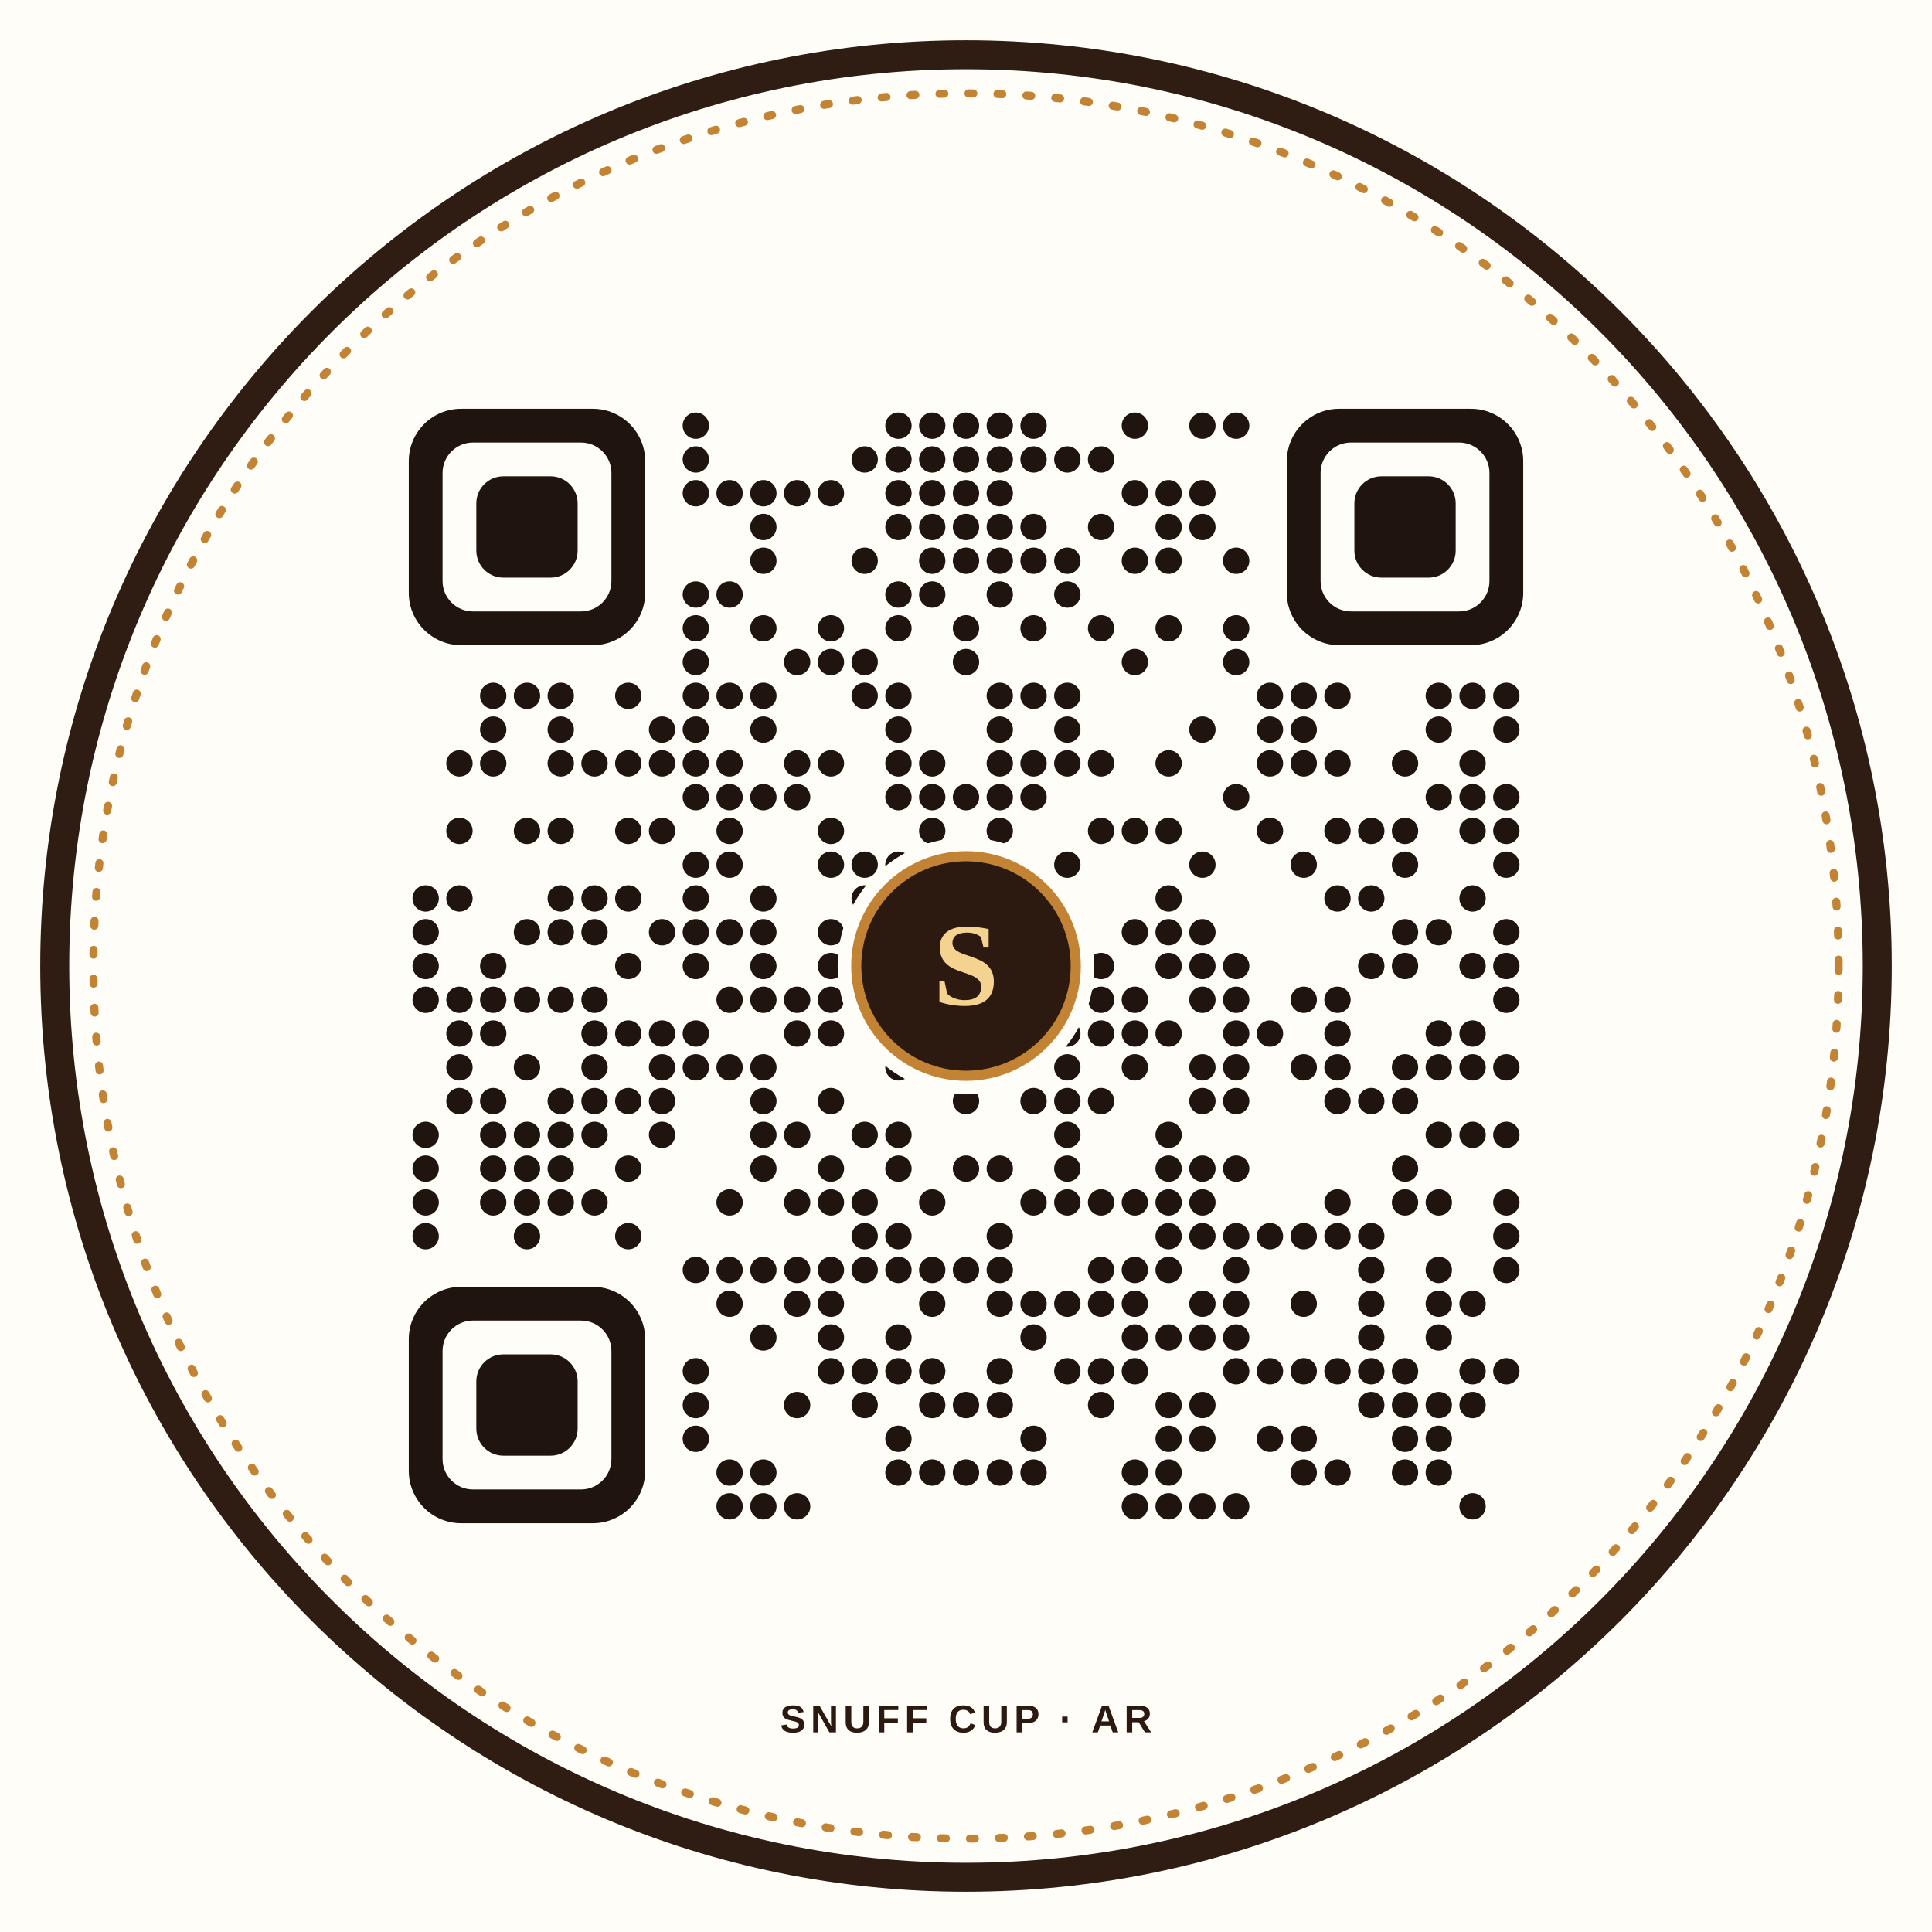
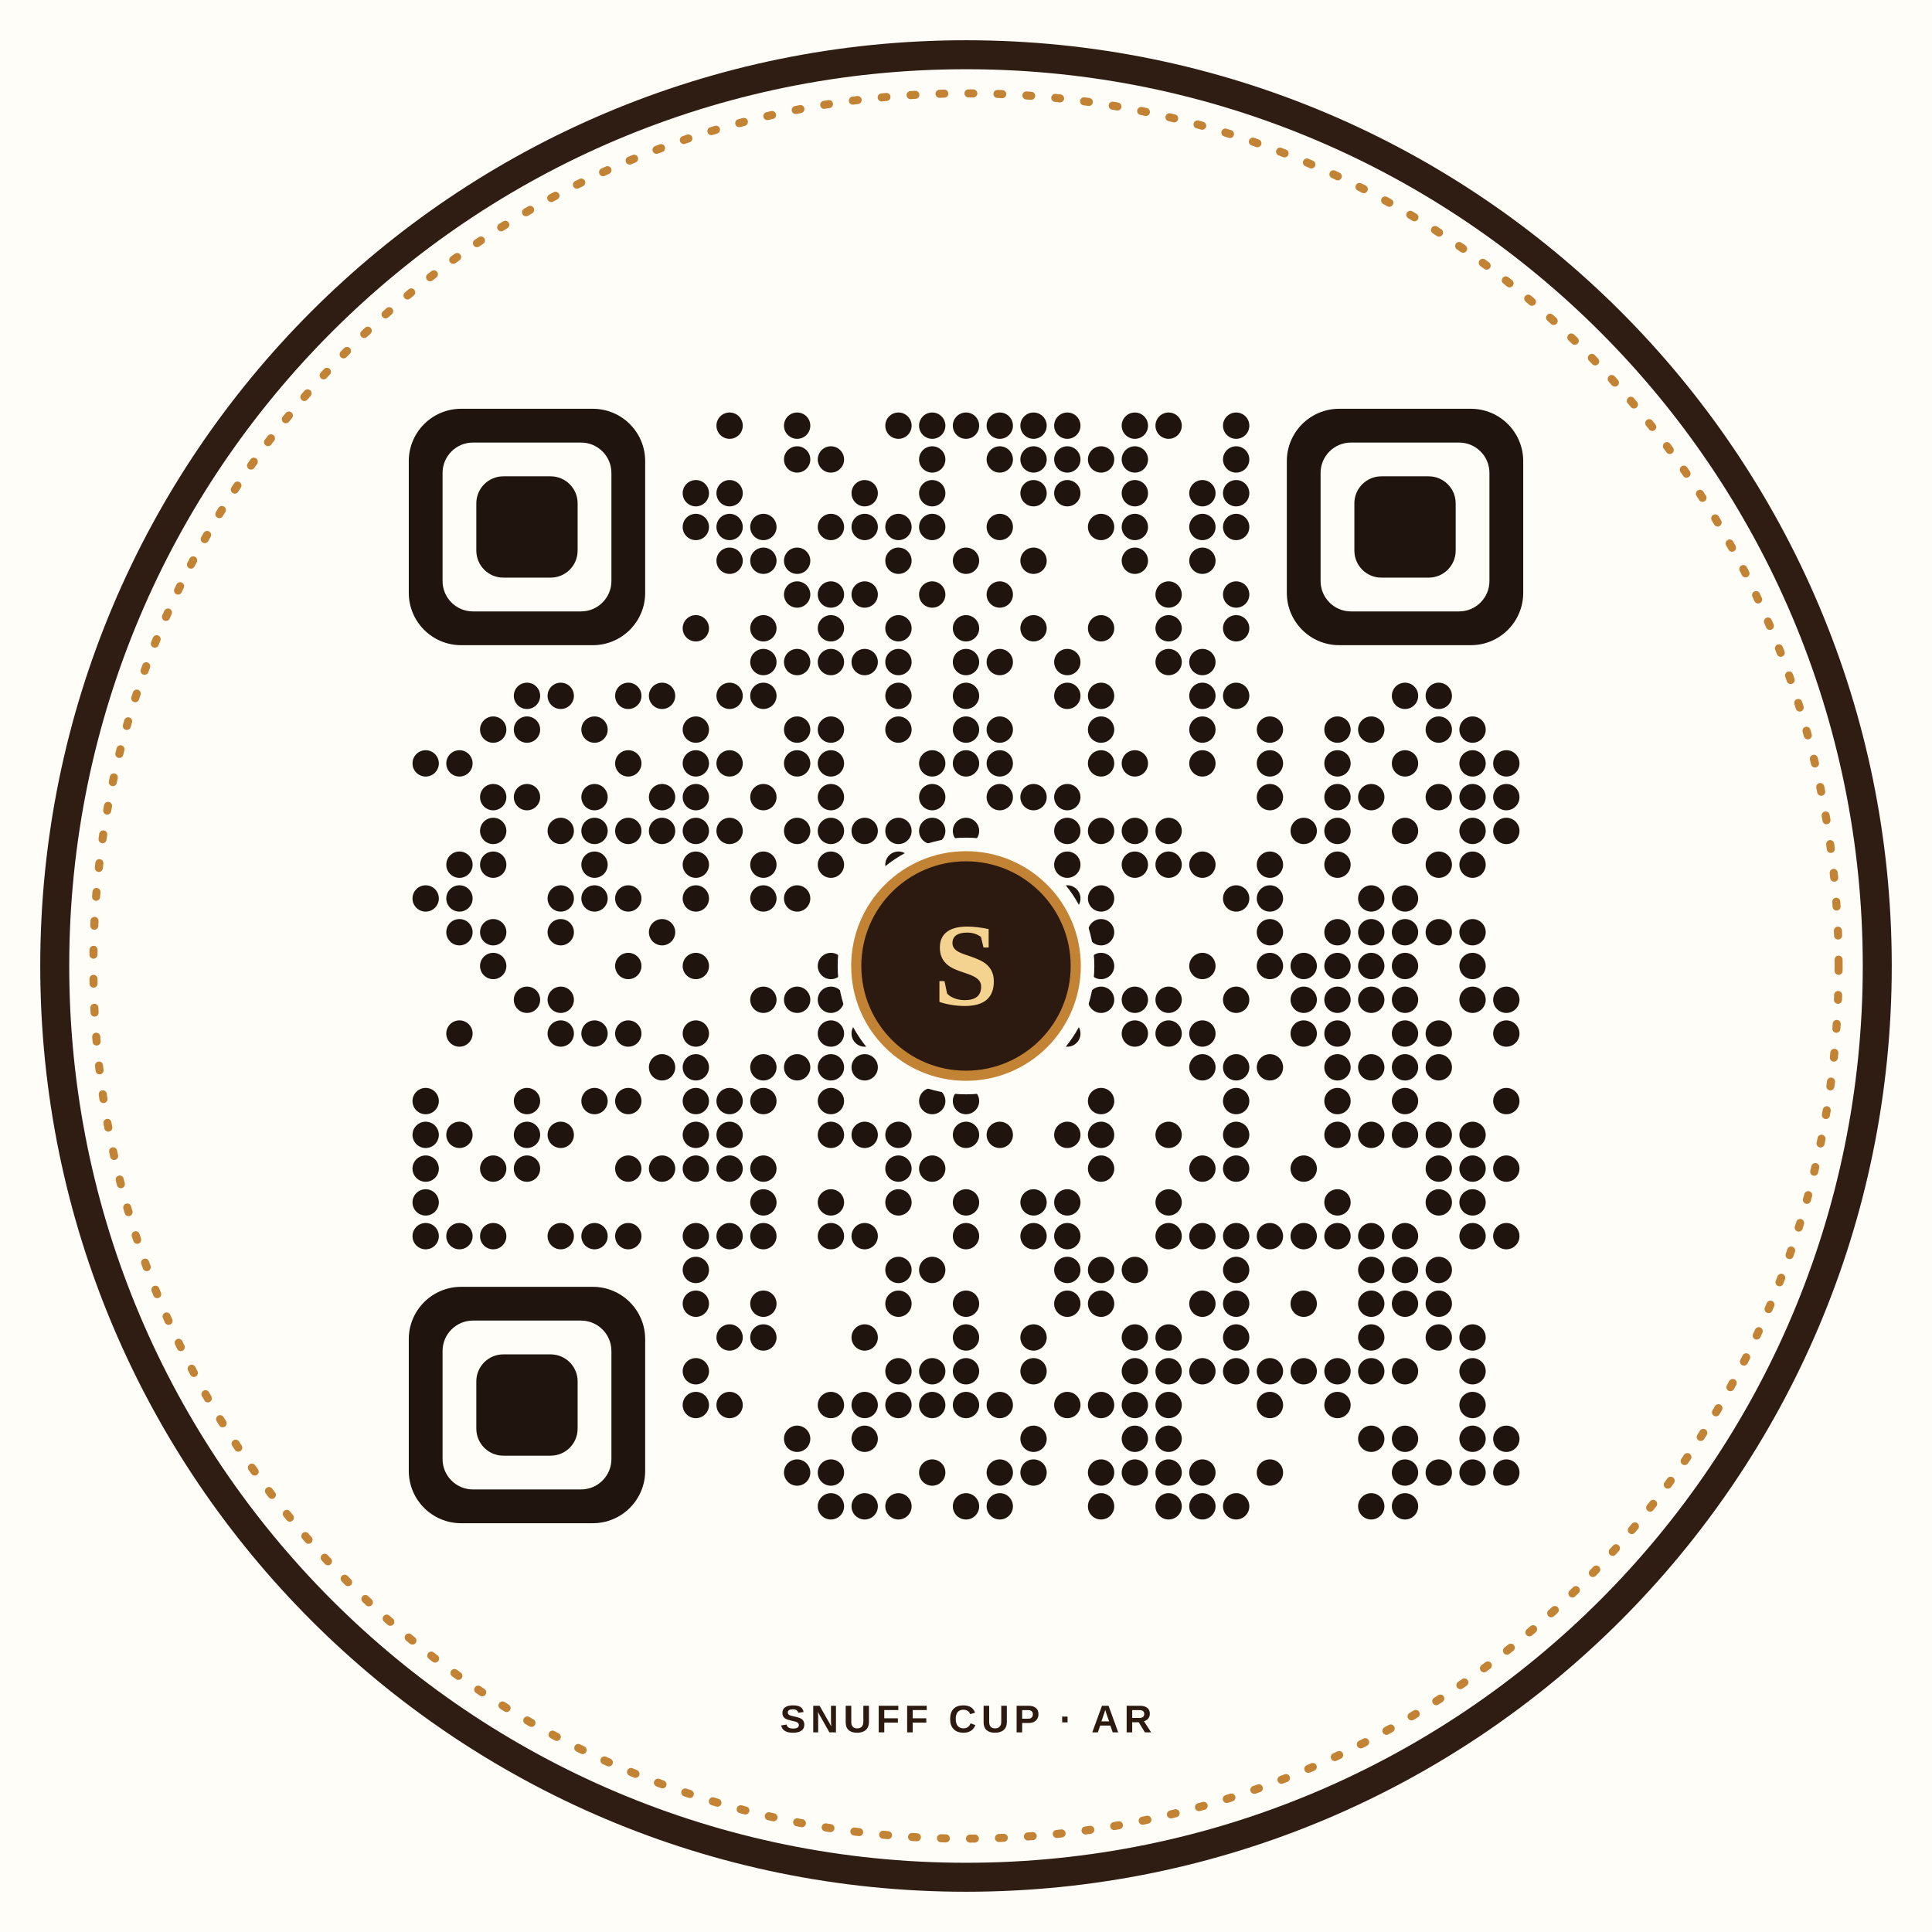
<svg xmlns="http://www.w3.org/2000/svg" width="1200" height="1200" viewBox="0 0 1200 1200" role="img" aria-labelledby="title description">
-   <description id="description">QR code opening http://localhost:3000/ar/snuff</description>
+   <description id="description">QR code opening https://summitshare.co/ar/snuff</description>
  <rect width="1200" height="1200" fill="#fffdf7" />
  <circle cx="600" cy="600" r="566" fill="#fffdf7" stroke="#2f1c12" stroke-width="18" />
  <circle cx="600" cy="600" r="542" fill="none" stroke="#c28335" stroke-width="5" stroke-dasharray="3 15" stroke-linecap="round" />
-   <circle cx="432.20" cy="264.39" r="8.18" fill="#20140e" />
+   <circle cx="453.17" cy="264.39" r="8.18" fill="#20140e" />
+   <circle cx="495.12" cy="264.39" r="8.18" fill="#20140e" />
  <circle cx="558.05" cy="264.39" r="8.18" fill="#20140e" />
  <circle cx="579.02" cy="264.39" r="8.18" fill="#20140e" />
  <circle cx="600.00" cy="264.39" r="8.18" fill="#20140e" />
  <circle cx="620.98" cy="264.39" r="8.18" fill="#20140e" />
  <circle cx="641.95" cy="264.39" r="8.18" fill="#20140e" />
+   <circle cx="662.93" cy="264.39" r="8.18" fill="#20140e" />
  <circle cx="704.88" cy="264.39" r="8.18" fill="#20140e" />
-   <circle cx="746.83" cy="264.39" r="8.18" fill="#20140e" />
+   <circle cx="725.85" cy="264.39" r="8.18" fill="#20140e" />
  <circle cx="767.80" cy="264.39" r="8.18" fill="#20140e" />
-   <circle cx="432.20" cy="285.37" r="8.18" fill="#20140e" />
-   <circle cx="537.07" cy="285.37" r="8.18" fill="#20140e" />
-   <circle cx="558.05" cy="285.37" r="8.18" fill="#20140e" />
+   <circle cx="495.12" cy="285.37" r="8.18" fill="#20140e" />
+   <circle cx="516.10" cy="285.37" r="8.18" fill="#20140e" />
  <circle cx="579.02" cy="285.37" r="8.18" fill="#20140e" />
-   <circle cx="600.00" cy="285.37" r="8.18" fill="#20140e" />
  <circle cx="620.98" cy="285.37" r="8.18" fill="#20140e" />
  <circle cx="641.95" cy="285.37" r="8.18" fill="#20140e" />
  <circle cx="662.93" cy="285.37" r="8.18" fill="#20140e" />
  <circle cx="683.90" cy="285.37" r="8.18" fill="#20140e" />
+   <circle cx="704.88" cy="285.37" r="8.18" fill="#20140e" />
+   <circle cx="767.80" cy="285.37" r="8.18" fill="#20140e" />
  <circle cx="432.20" cy="306.34" r="8.18" fill="#20140e" />
  <circle cx="453.17" cy="306.34" r="8.18" fill="#20140e" />
-   <circle cx="474.15" cy="306.34" r="8.18" fill="#20140e" />
-   <circle cx="495.12" cy="306.34" r="8.18" fill="#20140e" />
-   <circle cx="516.10" cy="306.34" r="8.18" fill="#20140e" />
-   <circle cx="558.05" cy="306.34" r="8.18" fill="#20140e" />
+   <circle cx="537.07" cy="306.34" r="8.18" fill="#20140e" />
  <circle cx="579.02" cy="306.34" r="8.18" fill="#20140e" />
-   <circle cx="600.00" cy="306.34" r="8.18" fill="#20140e" />
-   <circle cx="620.98" cy="306.34" r="8.18" fill="#20140e" />
+   <circle cx="641.95" cy="306.34" r="8.18" fill="#20140e" />
+   <circle cx="662.93" cy="306.34" r="8.18" fill="#20140e" />
  <circle cx="704.88" cy="306.34" r="8.18" fill="#20140e" />
-   <circle cx="725.85" cy="306.34" r="8.18" fill="#20140e" />
  <circle cx="746.83" cy="306.34" r="8.18" fill="#20140e" />
+   <circle cx="767.80" cy="306.34" r="8.18" fill="#20140e" />
+   <circle cx="432.20" cy="327.32" r="8.18" fill="#20140e" />
+   <circle cx="453.17" cy="327.32" r="8.18" fill="#20140e" />
  <circle cx="474.15" cy="327.32" r="8.18" fill="#20140e" />
+   <circle cx="516.10" cy="327.32" r="8.18" fill="#20140e" />
+   <circle cx="537.07" cy="327.32" r="8.18" fill="#20140e" />
  <circle cx="558.05" cy="327.32" r="8.18" fill="#20140e" />
  <circle cx="579.02" cy="327.32" r="8.18" fill="#20140e" />
-   <circle cx="600.00" cy="327.32" r="8.18" fill="#20140e" />
  <circle cx="620.98" cy="327.32" r="8.18" fill="#20140e" />
-   <circle cx="641.95" cy="327.32" r="8.18" fill="#20140e" />
  <circle cx="683.90" cy="327.32" r="8.18" fill="#20140e" />
-   <circle cx="725.85" cy="327.32" r="8.18" fill="#20140e" />
+   <circle cx="704.88" cy="327.32" r="8.18" fill="#20140e" />
  <circle cx="746.83" cy="327.32" r="8.18" fill="#20140e" />
+   <circle cx="767.80" cy="327.32" r="8.18" fill="#20140e" />
+   <circle cx="453.17" cy="348.29" r="8.18" fill="#20140e" />
  <circle cx="474.15" cy="348.29" r="8.18" fill="#20140e" />
-   <circle cx="537.07" cy="348.29" r="8.18" fill="#20140e" />
-   <circle cx="579.02" cy="348.29" r="8.18" fill="#20140e" />
+   <circle cx="495.12" cy="348.29" r="8.18" fill="#20140e" />
+   <circle cx="558.05" cy="348.29" r="8.18" fill="#20140e" />
  <circle cx="600.00" cy="348.29" r="8.18" fill="#20140e" />
-   <circle cx="620.98" cy="348.29" r="8.18" fill="#20140e" />
  <circle cx="641.95" cy="348.29" r="8.18" fill="#20140e" />
-   <circle cx="662.93" cy="348.29" r="8.18" fill="#20140e" />
  <circle cx="704.88" cy="348.29" r="8.18" fill="#20140e" />
-   <circle cx="725.85" cy="348.29" r="8.18" fill="#20140e" />
-   <circle cx="767.80" cy="348.29" r="8.18" fill="#20140e" />
-   <circle cx="432.20" cy="369.27" r="8.18" fill="#20140e" />
-   <circle cx="453.17" cy="369.27" r="8.18" fill="#20140e" />
-   <circle cx="558.05" cy="369.27" r="8.18" fill="#20140e" />
+   <circle cx="746.83" cy="348.29" r="8.18" fill="#20140e" />
+   <circle cx="495.12" cy="369.27" r="8.18" fill="#20140e" />
+   <circle cx="516.10" cy="369.27" r="8.18" fill="#20140e" />
+   <circle cx="537.07" cy="369.27" r="8.18" fill="#20140e" />
  <circle cx="579.02" cy="369.27" r="8.18" fill="#20140e" />
  <circle cx="620.98" cy="369.27" r="8.18" fill="#20140e" />
-   <circle cx="662.93" cy="369.27" r="8.18" fill="#20140e" />
+   <circle cx="725.85" cy="369.27" r="8.18" fill="#20140e" />
+   <circle cx="767.80" cy="369.27" r="8.18" fill="#20140e" />
  <circle cx="432.20" cy="390.24" r="8.18" fill="#20140e" />
  <circle cx="474.15" cy="390.24" r="8.18" fill="#20140e" />
  <circle cx="516.10" cy="390.24" r="8.18" fill="#20140e" />
  <circle cx="558.05" cy="390.24" r="8.18" fill="#20140e" />
  <circle cx="600.00" cy="390.24" r="8.18" fill="#20140e" />
  <circle cx="641.95" cy="390.24" r="8.18" fill="#20140e" />
  <circle cx="683.90" cy="390.24" r="8.18" fill="#20140e" />
  <circle cx="725.85" cy="390.24" r="8.18" fill="#20140e" />
  <circle cx="767.80" cy="390.24" r="8.18" fill="#20140e" />
-   <circle cx="432.20" cy="411.22" r="8.18" fill="#20140e" />
+   <circle cx="474.15" cy="411.22" r="8.18" fill="#20140e" />
  <circle cx="495.12" cy="411.22" r="8.18" fill="#20140e" />
  <circle cx="516.10" cy="411.22" r="8.18" fill="#20140e" />
  <circle cx="537.07" cy="411.22" r="8.18" fill="#20140e" />
+   <circle cx="558.05" cy="411.22" r="8.18" fill="#20140e" />
  <circle cx="600.00" cy="411.22" r="8.18" fill="#20140e" />
-   <circle cx="704.88" cy="411.22" r="8.18" fill="#20140e" />
-   <circle cx="767.80" cy="411.22" r="8.18" fill="#20140e" />
-   <circle cx="306.34" cy="432.20" r="8.18" fill="#20140e" />
+   <circle cx="620.98" cy="411.22" r="8.18" fill="#20140e" />
+   <circle cx="662.93" cy="411.22" r="8.18" fill="#20140e" />
+   <circle cx="725.85" cy="411.22" r="8.18" fill="#20140e" />
+   <circle cx="746.83" cy="411.22" r="8.18" fill="#20140e" />
  <circle cx="327.32" cy="432.20" r="8.18" fill="#20140e" />
  <circle cx="348.29" cy="432.20" r="8.18" fill="#20140e" />
  <circle cx="390.24" cy="432.20" r="8.18" fill="#20140e" />
-   <circle cx="432.20" cy="432.20" r="8.18" fill="#20140e" />
+   <circle cx="411.22" cy="432.20" r="8.18" fill="#20140e" />
  <circle cx="453.17" cy="432.20" r="8.18" fill="#20140e" />
  <circle cx="474.15" cy="432.20" r="8.18" fill="#20140e" />
-   <circle cx="537.07" cy="432.20" r="8.18" fill="#20140e" />
  <circle cx="558.05" cy="432.20" r="8.18" fill="#20140e" />
-   <circle cx="620.98" cy="432.20" r="8.18" fill="#20140e" />
-   <circle cx="641.95" cy="432.20" r="8.18" fill="#20140e" />
+   <circle cx="600.00" cy="432.20" r="8.18" fill="#20140e" />
  <circle cx="662.93" cy="432.20" r="8.18" fill="#20140e" />
-   <circle cx="788.78" cy="432.20" r="8.18" fill="#20140e" />
-   <circle cx="809.76" cy="432.20" r="8.18" fill="#20140e" />
-   <circle cx="830.73" cy="432.20" r="8.18" fill="#20140e" />
+   <circle cx="683.90" cy="432.20" r="8.18" fill="#20140e" />
+   <circle cx="746.83" cy="432.20" r="8.18" fill="#20140e" />
+   <circle cx="767.80" cy="432.20" r="8.18" fill="#20140e" />
+   <circle cx="872.68" cy="432.20" r="8.18" fill="#20140e" />
  <circle cx="893.66" cy="432.20" r="8.18" fill="#20140e" />
-   <circle cx="914.63" cy="432.20" r="8.18" fill="#20140e" />
-   <circle cx="935.61" cy="432.20" r="8.18" fill="#20140e" />
  <circle cx="306.34" cy="453.17" r="8.18" fill="#20140e" />
-   <circle cx="348.29" cy="453.17" r="8.18" fill="#20140e" />
-   <circle cx="411.22" cy="453.17" r="8.18" fill="#20140e" />
+   <circle cx="327.32" cy="453.17" r="8.18" fill="#20140e" />
+   <circle cx="369.27" cy="453.17" r="8.18" fill="#20140e" />
  <circle cx="432.20" cy="453.17" r="8.18" fill="#20140e" />
-   <circle cx="474.15" cy="453.17" r="8.18" fill="#20140e" />
+   <circle cx="495.12" cy="453.17" r="8.18" fill="#20140e" />
+   <circle cx="516.10" cy="453.17" r="8.18" fill="#20140e" />
  <circle cx="558.05" cy="453.17" r="8.18" fill="#20140e" />
+   <circle cx="600.00" cy="453.17" r="8.18" fill="#20140e" />
  <circle cx="620.98" cy="453.17" r="8.18" fill="#20140e" />
-   <circle cx="662.93" cy="453.17" r="8.18" fill="#20140e" />
+   <circle cx="683.90" cy="453.17" r="8.18" fill="#20140e" />
  <circle cx="746.83" cy="453.17" r="8.18" fill="#20140e" />
  <circle cx="788.78" cy="453.17" r="8.18" fill="#20140e" />
-   <circle cx="809.76" cy="453.17" r="8.18" fill="#20140e" />
+   <circle cx="830.73" cy="453.17" r="8.18" fill="#20140e" />
+   <circle cx="851.71" cy="453.17" r="8.18" fill="#20140e" />
  <circle cx="893.66" cy="453.17" r="8.18" fill="#20140e" />
-   <circle cx="935.61" cy="453.17" r="8.18" fill="#20140e" />
+   <circle cx="914.63" cy="453.17" r="8.18" fill="#20140e" />
+   <circle cx="264.39" cy="474.15" r="8.18" fill="#20140e" />
  <circle cx="285.37" cy="474.15" r="8.18" fill="#20140e" />
-   <circle cx="306.34" cy="474.15" r="8.18" fill="#20140e" />
-   <circle cx="348.29" cy="474.15" r="8.18" fill="#20140e" />
-   <circle cx="369.27" cy="474.15" r="8.18" fill="#20140e" />
  <circle cx="390.24" cy="474.15" r="8.18" fill="#20140e" />
-   <circle cx="411.22" cy="474.15" r="8.18" fill="#20140e" />
  <circle cx="432.20" cy="474.15" r="8.18" fill="#20140e" />
  <circle cx="453.17" cy="474.15" r="8.18" fill="#20140e" />
  <circle cx="495.12" cy="474.15" r="8.18" fill="#20140e" />
  <circle cx="516.10" cy="474.15" r="8.18" fill="#20140e" />
-   <circle cx="558.05" cy="474.15" r="8.18" fill="#20140e" />
  <circle cx="579.02" cy="474.15" r="8.18" fill="#20140e" />
+   <circle cx="600.00" cy="474.15" r="8.18" fill="#20140e" />
  <circle cx="620.98" cy="474.15" r="8.18" fill="#20140e" />
-   <circle cx="641.95" cy="474.15" r="8.18" fill="#20140e" />
-   <circle cx="662.93" cy="474.15" r="8.18" fill="#20140e" />
  <circle cx="683.90" cy="474.15" r="8.18" fill="#20140e" />
-   <circle cx="725.85" cy="474.15" r="8.18" fill="#20140e" />
+   <circle cx="704.88" cy="474.15" r="8.18" fill="#20140e" />
+   <circle cx="746.83" cy="474.15" r="8.18" fill="#20140e" />
  <circle cx="788.78" cy="474.15" r="8.18" fill="#20140e" />
-   <circle cx="809.76" cy="474.15" r="8.18" fill="#20140e" />
  <circle cx="830.73" cy="474.15" r="8.18" fill="#20140e" />
  <circle cx="872.68" cy="474.15" r="8.18" fill="#20140e" />
  <circle cx="914.63" cy="474.15" r="8.18" fill="#20140e" />
+   <circle cx="935.61" cy="474.15" r="8.18" fill="#20140e" />
+   <circle cx="306.34" cy="495.12" r="8.18" fill="#20140e" />
+   <circle cx="327.32" cy="495.12" r="8.18" fill="#20140e" />
+   <circle cx="369.27" cy="495.12" r="8.18" fill="#20140e" />
+   <circle cx="411.22" cy="495.12" r="8.18" fill="#20140e" />
  <circle cx="432.20" cy="495.12" r="8.18" fill="#20140e" />
-   <circle cx="453.17" cy="495.12" r="8.18" fill="#20140e" />
  <circle cx="474.15" cy="495.12" r="8.18" fill="#20140e" />
-   <circle cx="495.12" cy="495.12" r="8.18" fill="#20140e" />
-   <circle cx="558.05" cy="495.12" r="8.18" fill="#20140e" />
+   <circle cx="516.10" cy="495.12" r="8.18" fill="#20140e" />
  <circle cx="579.02" cy="495.12" r="8.18" fill="#20140e" />
-   <circle cx="600.00" cy="495.12" r="8.18" fill="#20140e" />
  <circle cx="620.98" cy="495.12" r="8.18" fill="#20140e" />
  <circle cx="641.95" cy="495.12" r="8.18" fill="#20140e" />
-   <circle cx="767.80" cy="495.12" r="8.18" fill="#20140e" />
+   <circle cx="662.93" cy="495.12" r="8.18" fill="#20140e" />
+   <circle cx="788.78" cy="495.12" r="8.18" fill="#20140e" />
+   <circle cx="830.73" cy="495.12" r="8.18" fill="#20140e" />
+   <circle cx="851.71" cy="495.12" r="8.18" fill="#20140e" />
  <circle cx="893.66" cy="495.12" r="8.18" fill="#20140e" />
  <circle cx="914.63" cy="495.12" r="8.18" fill="#20140e" />
  <circle cx="935.61" cy="495.12" r="8.18" fill="#20140e" />
-   <circle cx="285.37" cy="516.10" r="8.18" fill="#20140e" />
-   <circle cx="327.32" cy="516.10" r="8.18" fill="#20140e" />
+   <circle cx="306.34" cy="516.10" r="8.18" fill="#20140e" />
  <circle cx="348.29" cy="516.10" r="8.18" fill="#20140e" />
+   <circle cx="369.27" cy="516.10" r="8.18" fill="#20140e" />
  <circle cx="390.24" cy="516.10" r="8.18" fill="#20140e" />
  <circle cx="411.22" cy="516.10" r="8.18" fill="#20140e" />
+   <circle cx="432.20" cy="516.10" r="8.18" fill="#20140e" />
  <circle cx="453.17" cy="516.10" r="8.18" fill="#20140e" />
+   <circle cx="495.12" cy="516.10" r="8.18" fill="#20140e" />
  <circle cx="516.10" cy="516.10" r="8.18" fill="#20140e" />
+   <circle cx="537.07" cy="516.10" r="8.18" fill="#20140e" />
+   <circle cx="558.05" cy="516.10" r="8.18" fill="#20140e" />
  <circle cx="579.02" cy="516.10" r="8.18" fill="#20140e" />
-   <circle cx="620.98" cy="516.10" r="8.18" fill="#20140e" />
+   <circle cx="600.00" cy="516.10" r="8.18" fill="#20140e" />
+   <circle cx="662.93" cy="516.10" r="8.18" fill="#20140e" />
  <circle cx="683.90" cy="516.10" r="8.18" fill="#20140e" />
  <circle cx="704.88" cy="516.10" r="8.18" fill="#20140e" />
  <circle cx="725.85" cy="516.10" r="8.18" fill="#20140e" />
-   <circle cx="788.78" cy="516.10" r="8.18" fill="#20140e" />
+   <circle cx="809.76" cy="516.10" r="8.18" fill="#20140e" />
  <circle cx="830.73" cy="516.10" r="8.18" fill="#20140e" />
-   <circle cx="851.71" cy="516.10" r="8.18" fill="#20140e" />
  <circle cx="872.68" cy="516.10" r="8.18" fill="#20140e" />
  <circle cx="914.63" cy="516.10" r="8.18" fill="#20140e" />
  <circle cx="935.61" cy="516.10" r="8.18" fill="#20140e" />
+   <circle cx="285.37" cy="537.07" r="8.18" fill="#20140e" />
+   <circle cx="306.34" cy="537.07" r="8.18" fill="#20140e" />
+   <circle cx="369.27" cy="537.07" r="8.18" fill="#20140e" />
  <circle cx="432.20" cy="537.07" r="8.18" fill="#20140e" />
-   <circle cx="453.17" cy="537.07" r="8.18" fill="#20140e" />
+   <circle cx="474.15" cy="537.07" r="8.18" fill="#20140e" />
  <circle cx="516.10" cy="537.07" r="8.18" fill="#20140e" />
-   <circle cx="537.07" cy="537.07" r="8.18" fill="#20140e" />
  <circle cx="558.05" cy="537.07" r="8.18" fill="#20140e" />
  <circle cx="662.93" cy="537.07" r="8.18" fill="#20140e" />
+   <circle cx="704.88" cy="537.07" r="8.18" fill="#20140e" />
+   <circle cx="725.85" cy="537.07" r="8.18" fill="#20140e" />
  <circle cx="746.83" cy="537.07" r="8.18" fill="#20140e" />
-   <circle cx="809.76" cy="537.07" r="8.18" fill="#20140e" />
-   <circle cx="872.68" cy="537.07" r="8.18" fill="#20140e" />
-   <circle cx="935.61" cy="537.07" r="8.18" fill="#20140e" />
+   <circle cx="788.78" cy="537.07" r="8.18" fill="#20140e" />
+   <circle cx="830.73" cy="537.07" r="8.18" fill="#20140e" />
+   <circle cx="893.66" cy="537.07" r="8.18" fill="#20140e" />
+   <circle cx="914.63" cy="537.07" r="8.18" fill="#20140e" />
  <circle cx="264.39" cy="558.05" r="8.18" fill="#20140e" />
  <circle cx="285.37" cy="558.05" r="8.18" fill="#20140e" />
  <circle cx="348.29" cy="558.05" r="8.18" fill="#20140e" />
  <circle cx="369.27" cy="558.05" r="8.18" fill="#20140e" />
  <circle cx="390.24" cy="558.05" r="8.18" fill="#20140e" />
  <circle cx="432.20" cy="558.05" r="8.18" fill="#20140e" />
  <circle cx="474.15" cy="558.05" r="8.18" fill="#20140e" />
-   <circle cx="537.07" cy="558.05" r="8.18" fill="#20140e" />
-   <circle cx="725.85" cy="558.05" r="8.18" fill="#20140e" />
-   <circle cx="830.73" cy="558.05" r="8.18" fill="#20140e" />
+   <circle cx="495.12" cy="558.05" r="8.18" fill="#20140e" />
+   <circle cx="662.93" cy="558.05" r="8.18" fill="#20140e" />
+   <circle cx="683.90" cy="558.05" r="8.18" fill="#20140e" />
+   <circle cx="767.80" cy="558.05" r="8.18" fill="#20140e" />
+   <circle cx="788.78" cy="558.05" r="8.18" fill="#20140e" />
  <circle cx="851.71" cy="558.05" r="8.18" fill="#20140e" />
-   <circle cx="914.63" cy="558.05" r="8.18" fill="#20140e" />
-   <circle cx="264.39" cy="579.02" r="8.18" fill="#20140e" />
-   <circle cx="327.32" cy="579.02" r="8.18" fill="#20140e" />
+   <circle cx="872.68" cy="558.05" r="8.18" fill="#20140e" />
+   <circle cx="285.37" cy="579.02" r="8.18" fill="#20140e" />
+   <circle cx="306.34" cy="579.02" r="8.18" fill="#20140e" />
  <circle cx="348.29" cy="579.02" r="8.18" fill="#20140e" />
-   <circle cx="369.27" cy="579.02" r="8.18" fill="#20140e" />
  <circle cx="411.22" cy="579.02" r="8.18" fill="#20140e" />
-   <circle cx="432.20" cy="579.02" r="8.18" fill="#20140e" />
-   <circle cx="453.17" cy="579.02" r="8.18" fill="#20140e" />
-   <circle cx="474.15" cy="579.02" r="8.18" fill="#20140e" />
-   <circle cx="516.10" cy="579.02" r="8.18" fill="#20140e" />
-   <circle cx="704.88" cy="579.02" r="8.18" fill="#20140e" />
-   <circle cx="725.85" cy="579.02" r="8.18" fill="#20140e" />
-   <circle cx="746.83" cy="579.02" r="8.18" fill="#20140e" />
+   <circle cx="683.90" cy="579.02" r="8.18" fill="#20140e" />
+   <circle cx="788.78" cy="579.02" r="8.18" fill="#20140e" />
+   <circle cx="830.73" cy="579.02" r="8.18" fill="#20140e" />
+   <circle cx="851.71" cy="579.02" r="8.18" fill="#20140e" />
  <circle cx="872.68" cy="579.02" r="8.18" fill="#20140e" />
  <circle cx="893.66" cy="579.02" r="8.18" fill="#20140e" />
-   <circle cx="935.61" cy="579.02" r="8.18" fill="#20140e" />
-   <circle cx="264.39" cy="600.00" r="8.18" fill="#20140e" />
+   <circle cx="914.63" cy="579.02" r="8.18" fill="#20140e" />
  <circle cx="306.34" cy="600.00" r="8.18" fill="#20140e" />
  <circle cx="390.24" cy="600.00" r="8.18" fill="#20140e" />
  <circle cx="432.20" cy="600.00" r="8.18" fill="#20140e" />
-   <circle cx="474.15" cy="600.00" r="8.18" fill="#20140e" />
  <circle cx="516.10" cy="600.00" r="8.18" fill="#20140e" />
  <circle cx="683.90" cy="600.00" r="8.18" fill="#20140e" />
-   <circle cx="725.85" cy="600.00" r="8.18" fill="#20140e" />
  <circle cx="746.83" cy="600.00" r="8.18" fill="#20140e" />
-   <circle cx="767.80" cy="600.00" r="8.18" fill="#20140e" />
+   <circle cx="788.78" cy="600.00" r="8.18" fill="#20140e" />
+   <circle cx="809.76" cy="600.00" r="8.18" fill="#20140e" />
+   <circle cx="830.73" cy="600.00" r="8.18" fill="#20140e" />
  <circle cx="851.71" cy="600.00" r="8.18" fill="#20140e" />
  <circle cx="872.68" cy="600.00" r="8.18" fill="#20140e" />
  <circle cx="914.63" cy="600.00" r="8.18" fill="#20140e" />
-   <circle cx="935.61" cy="600.00" r="8.18" fill="#20140e" />
-   <circle cx="264.39" cy="620.98" r="8.18" fill="#20140e" />
-   <circle cx="285.37" cy="620.98" r="8.18" fill="#20140e" />
-   <circle cx="306.34" cy="620.98" r="8.18" fill="#20140e" />
  <circle cx="327.32" cy="620.98" r="8.18" fill="#20140e" />
  <circle cx="348.29" cy="620.98" r="8.18" fill="#20140e" />
-   <circle cx="369.27" cy="620.98" r="8.18" fill="#20140e" />
-   <circle cx="453.17" cy="620.98" r="8.18" fill="#20140e" />
  <circle cx="474.15" cy="620.98" r="8.18" fill="#20140e" />
  <circle cx="495.12" cy="620.98" r="8.18" fill="#20140e" />
  <circle cx="516.10" cy="620.98" r="8.18" fill="#20140e" />
  <circle cx="683.90" cy="620.98" r="8.18" fill="#20140e" />
  <circle cx="704.88" cy="620.98" r="8.18" fill="#20140e" />
-   <circle cx="746.83" cy="620.98" r="8.18" fill="#20140e" />
+   <circle cx="725.85" cy="620.98" r="8.18" fill="#20140e" />
  <circle cx="767.80" cy="620.98" r="8.18" fill="#20140e" />
  <circle cx="809.76" cy="620.98" r="8.18" fill="#20140e" />
  <circle cx="830.73" cy="620.98" r="8.18" fill="#20140e" />
+   <circle cx="851.71" cy="620.98" r="8.18" fill="#20140e" />
+   <circle cx="872.68" cy="620.98" r="8.18" fill="#20140e" />
+   <circle cx="914.63" cy="620.98" r="8.18" fill="#20140e" />
  <circle cx="935.61" cy="620.98" r="8.18" fill="#20140e" />
  <circle cx="285.37" cy="641.95" r="8.18" fill="#20140e" />
-   <circle cx="306.34" cy="641.95" r="8.18" fill="#20140e" />
+   <circle cx="348.29" cy="641.95" r="8.18" fill="#20140e" />
  <circle cx="369.27" cy="641.95" r="8.18" fill="#20140e" />
  <circle cx="390.24" cy="641.95" r="8.18" fill="#20140e" />
-   <circle cx="411.22" cy="641.95" r="8.18" fill="#20140e" />
  <circle cx="432.20" cy="641.95" r="8.18" fill="#20140e" />
-   <circle cx="495.12" cy="641.95" r="8.18" fill="#20140e" />
  <circle cx="516.10" cy="641.95" r="8.18" fill="#20140e" />
+   <circle cx="537.07" cy="641.95" r="8.18" fill="#20140e" />
  <circle cx="662.93" cy="641.95" r="8.18" fill="#20140e" />
-   <circle cx="683.90" cy="641.95" r="8.18" fill="#20140e" />
  <circle cx="704.88" cy="641.95" r="8.18" fill="#20140e" />
  <circle cx="725.85" cy="641.95" r="8.18" fill="#20140e" />
-   <circle cx="767.80" cy="641.95" r="8.18" fill="#20140e" />
-   <circle cx="788.78" cy="641.95" r="8.18" fill="#20140e" />
+   <circle cx="746.83" cy="641.95" r="8.18" fill="#20140e" />
+   <circle cx="809.76" cy="641.95" r="8.18" fill="#20140e" />
  <circle cx="830.73" cy="641.95" r="8.18" fill="#20140e" />
+   <circle cx="872.68" cy="641.95" r="8.18" fill="#20140e" />
  <circle cx="893.66" cy="641.95" r="8.18" fill="#20140e" />
-   <circle cx="914.63" cy="641.95" r="8.18" fill="#20140e" />
-   <circle cx="285.37" cy="662.93" r="8.18" fill="#20140e" />
-   <circle cx="327.32" cy="662.93" r="8.18" fill="#20140e" />
-   <circle cx="369.27" cy="662.93" r="8.18" fill="#20140e" />
+   <circle cx="935.61" cy="641.95" r="8.18" fill="#20140e" />
  <circle cx="411.22" cy="662.93" r="8.18" fill="#20140e" />
  <circle cx="432.20" cy="662.93" r="8.18" fill="#20140e" />
-   <circle cx="453.17" cy="662.93" r="8.18" fill="#20140e" />
  <circle cx="474.15" cy="662.93" r="8.18" fill="#20140e" />
-   <circle cx="558.05" cy="662.93" r="8.18" fill="#20140e" />
-   <circle cx="662.93" cy="662.93" r="8.18" fill="#20140e" />
-   <circle cx="704.88" cy="662.93" r="8.18" fill="#20140e" />
+   <circle cx="495.12" cy="662.93" r="8.18" fill="#20140e" />
+   <circle cx="516.10" cy="662.93" r="8.18" fill="#20140e" />
+   <circle cx="537.07" cy="662.93" r="8.18" fill="#20140e" />
  <circle cx="746.83" cy="662.93" r="8.18" fill="#20140e" />
  <circle cx="767.80" cy="662.93" r="8.18" fill="#20140e" />
-   <circle cx="809.76" cy="662.93" r="8.18" fill="#20140e" />
+   <circle cx="788.78" cy="662.93" r="8.18" fill="#20140e" />
  <circle cx="830.73" cy="662.93" r="8.18" fill="#20140e" />
+   <circle cx="851.71" cy="662.93" r="8.18" fill="#20140e" />
  <circle cx="872.68" cy="662.93" r="8.18" fill="#20140e" />
  <circle cx="893.66" cy="662.93" r="8.18" fill="#20140e" />
-   <circle cx="914.63" cy="662.93" r="8.18" fill="#20140e" />
-   <circle cx="935.61" cy="662.93" r="8.18" fill="#20140e" />
-   <circle cx="285.37" cy="683.90" r="8.18" fill="#20140e" />
-   <circle cx="306.34" cy="683.90" r="8.18" fill="#20140e" />
-   <circle cx="348.29" cy="683.90" r="8.18" fill="#20140e" />
+   <circle cx="264.39" cy="683.90" r="8.18" fill="#20140e" />
+   <circle cx="327.32" cy="683.90" r="8.18" fill="#20140e" />
  <circle cx="369.27" cy="683.90" r="8.18" fill="#20140e" />
  <circle cx="390.24" cy="683.90" r="8.18" fill="#20140e" />
-   <circle cx="411.22" cy="683.90" r="8.18" fill="#20140e" />
+   <circle cx="432.20" cy="683.90" r="8.18" fill="#20140e" />
+   <circle cx="453.17" cy="683.90" r="8.18" fill="#20140e" />
  <circle cx="474.15" cy="683.90" r="8.18" fill="#20140e" />
  <circle cx="516.10" cy="683.90" r="8.18" fill="#20140e" />
+   <circle cx="579.02" cy="683.90" r="8.18" fill="#20140e" />
  <circle cx="600.00" cy="683.90" r="8.18" fill="#20140e" />
-   <circle cx="641.95" cy="683.90" r="8.18" fill="#20140e" />
-   <circle cx="662.93" cy="683.90" r="8.18" fill="#20140e" />
  <circle cx="683.90" cy="683.90" r="8.18" fill="#20140e" />
-   <circle cx="746.83" cy="683.90" r="8.18" fill="#20140e" />
  <circle cx="767.80" cy="683.90" r="8.18" fill="#20140e" />
  <circle cx="830.73" cy="683.90" r="8.18" fill="#20140e" />
-   <circle cx="851.71" cy="683.90" r="8.18" fill="#20140e" />
  <circle cx="872.68" cy="683.90" r="8.18" fill="#20140e" />
+   <circle cx="935.61" cy="683.90" r="8.18" fill="#20140e" />
  <circle cx="264.39" cy="704.88" r="8.18" fill="#20140e" />
-   <circle cx="306.34" cy="704.88" r="8.18" fill="#20140e" />
+   <circle cx="285.37" cy="704.88" r="8.18" fill="#20140e" />
  <circle cx="327.32" cy="704.88" r="8.18" fill="#20140e" />
  <circle cx="348.29" cy="704.88" r="8.18" fill="#20140e" />
-   <circle cx="369.27" cy="704.88" r="8.18" fill="#20140e" />
-   <circle cx="411.22" cy="704.88" r="8.18" fill="#20140e" />
-   <circle cx="474.15" cy="704.88" r="8.18" fill="#20140e" />
-   <circle cx="495.12" cy="704.88" r="8.18" fill="#20140e" />
+   <circle cx="432.20" cy="704.88" r="8.18" fill="#20140e" />
+   <circle cx="453.17" cy="704.88" r="8.18" fill="#20140e" />
+   <circle cx="516.10" cy="704.88" r="8.18" fill="#20140e" />
  <circle cx="537.07" cy="704.88" r="8.18" fill="#20140e" />
  <circle cx="558.05" cy="704.88" r="8.18" fill="#20140e" />
+   <circle cx="600.00" cy="704.88" r="8.18" fill="#20140e" />
+   <circle cx="620.98" cy="704.88" r="8.18" fill="#20140e" />
  <circle cx="662.93" cy="704.88" r="8.18" fill="#20140e" />
+   <circle cx="683.90" cy="704.88" r="8.18" fill="#20140e" />
  <circle cx="725.85" cy="704.88" r="8.18" fill="#20140e" />
+   <circle cx="767.80" cy="704.88" r="8.18" fill="#20140e" />
+   <circle cx="830.73" cy="704.88" r="8.18" fill="#20140e" />
+   <circle cx="851.71" cy="704.88" r="8.18" fill="#20140e" />
+   <circle cx="872.68" cy="704.88" r="8.18" fill="#20140e" />
  <circle cx="893.66" cy="704.88" r="8.18" fill="#20140e" />
  <circle cx="914.63" cy="704.88" r="8.18" fill="#20140e" />
-   <circle cx="935.61" cy="704.88" r="8.18" fill="#20140e" />
  <circle cx="264.39" cy="725.85" r="8.18" fill="#20140e" />
  <circle cx="306.34" cy="725.85" r="8.18" fill="#20140e" />
  <circle cx="327.32" cy="725.85" r="8.18" fill="#20140e" />
-   <circle cx="348.29" cy="725.85" r="8.18" fill="#20140e" />
  <circle cx="390.24" cy="725.85" r="8.18" fill="#20140e" />
+   <circle cx="411.22" cy="725.85" r="8.18" fill="#20140e" />
+   <circle cx="432.20" cy="725.85" r="8.18" fill="#20140e" />
+   <circle cx="453.17" cy="725.85" r="8.18" fill="#20140e" />
  <circle cx="474.15" cy="725.85" r="8.18" fill="#20140e" />
-   <circle cx="516.10" cy="725.85" r="8.18" fill="#20140e" />
  <circle cx="558.05" cy="725.85" r="8.18" fill="#20140e" />
-   <circle cx="600.00" cy="725.85" r="8.18" fill="#20140e" />
-   <circle cx="620.98" cy="725.85" r="8.18" fill="#20140e" />
-   <circle cx="662.93" cy="725.85" r="8.18" fill="#20140e" />
-   <circle cx="725.85" cy="725.85" r="8.18" fill="#20140e" />
+   <circle cx="579.02" cy="725.85" r="8.18" fill="#20140e" />
+   <circle cx="683.90" cy="725.85" r="8.18" fill="#20140e" />
  <circle cx="746.83" cy="725.85" r="8.18" fill="#20140e" />
  <circle cx="767.80" cy="725.85" r="8.18" fill="#20140e" />
-   <circle cx="872.68" cy="725.85" r="8.18" fill="#20140e" />
+   <circle cx="809.76" cy="725.85" r="8.18" fill="#20140e" />
+   <circle cx="893.66" cy="725.85" r="8.18" fill="#20140e" />
+   <circle cx="914.63" cy="725.85" r="8.18" fill="#20140e" />
+   <circle cx="935.61" cy="725.85" r="8.18" fill="#20140e" />
  <circle cx="264.39" cy="746.83" r="8.18" fill="#20140e" />
-   <circle cx="306.34" cy="746.83" r="8.18" fill="#20140e" />
-   <circle cx="327.32" cy="746.83" r="8.18" fill="#20140e" />
-   <circle cx="348.29" cy="746.83" r="8.18" fill="#20140e" />
-   <circle cx="369.27" cy="746.83" r="8.18" fill="#20140e" />
-   <circle cx="453.17" cy="746.83" r="8.18" fill="#20140e" />
-   <circle cx="495.12" cy="746.83" r="8.18" fill="#20140e" />
+   <circle cx="474.15" cy="746.83" r="8.18" fill="#20140e" />
  <circle cx="516.10" cy="746.83" r="8.18" fill="#20140e" />
-   <circle cx="537.07" cy="746.83" r="8.18" fill="#20140e" />
-   <circle cx="579.02" cy="746.83" r="8.18" fill="#20140e" />
+   <circle cx="558.05" cy="746.83" r="8.18" fill="#20140e" />
+   <circle cx="600.00" cy="746.83" r="8.18" fill="#20140e" />
  <circle cx="641.95" cy="746.83" r="8.18" fill="#20140e" />
  <circle cx="662.93" cy="746.83" r="8.18" fill="#20140e" />
-   <circle cx="683.90" cy="746.83" r="8.18" fill="#20140e" />
-   <circle cx="704.88" cy="746.83" r="8.18" fill="#20140e" />
  <circle cx="725.85" cy="746.83" r="8.18" fill="#20140e" />
-   <circle cx="746.83" cy="746.83" r="8.18" fill="#20140e" />
  <circle cx="830.73" cy="746.83" r="8.18" fill="#20140e" />
-   <circle cx="872.68" cy="746.83" r="8.18" fill="#20140e" />
  <circle cx="893.66" cy="746.83" r="8.18" fill="#20140e" />
-   <circle cx="935.61" cy="746.83" r="8.18" fill="#20140e" />
+   <circle cx="914.63" cy="746.83" r="8.18" fill="#20140e" />
  <circle cx="264.39" cy="767.80" r="8.18" fill="#20140e" />
-   <circle cx="327.32" cy="767.80" r="8.18" fill="#20140e" />
+   <circle cx="285.37" cy="767.80" r="8.18" fill="#20140e" />
+   <circle cx="306.34" cy="767.80" r="8.18" fill="#20140e" />
+   <circle cx="348.29" cy="767.80" r="8.18" fill="#20140e" />
+   <circle cx="369.27" cy="767.80" r="8.18" fill="#20140e" />
  <circle cx="390.24" cy="767.80" r="8.18" fill="#20140e" />
+   <circle cx="432.20" cy="767.80" r="8.18" fill="#20140e" />
+   <circle cx="453.17" cy="767.80" r="8.18" fill="#20140e" />
+   <circle cx="474.15" cy="767.80" r="8.18" fill="#20140e" />
+   <circle cx="516.10" cy="767.80" r="8.18" fill="#20140e" />
  <circle cx="537.07" cy="767.80" r="8.18" fill="#20140e" />
-   <circle cx="558.05" cy="767.80" r="8.18" fill="#20140e" />
-   <circle cx="620.98" cy="767.80" r="8.18" fill="#20140e" />
+   <circle cx="600.00" cy="767.80" r="8.18" fill="#20140e" />
+   <circle cx="641.95" cy="767.80" r="8.18" fill="#20140e" />
+   <circle cx="662.93" cy="767.80" r="8.18" fill="#20140e" />
  <circle cx="725.85" cy="767.80" r="8.18" fill="#20140e" />
  <circle cx="746.83" cy="767.80" r="8.18" fill="#20140e" />
  <circle cx="767.80" cy="767.80" r="8.18" fill="#20140e" />
  <circle cx="788.78" cy="767.80" r="8.18" fill="#20140e" />
  <circle cx="809.76" cy="767.80" r="8.18" fill="#20140e" />
  <circle cx="830.73" cy="767.80" r="8.18" fill="#20140e" />
  <circle cx="851.71" cy="767.80" r="8.18" fill="#20140e" />
+   <circle cx="872.68" cy="767.80" r="8.18" fill="#20140e" />
+   <circle cx="914.63" cy="767.80" r="8.18" fill="#20140e" />
  <circle cx="935.61" cy="767.80" r="8.18" fill="#20140e" />
  <circle cx="432.20" cy="788.78" r="8.18" fill="#20140e" />
-   <circle cx="453.17" cy="788.78" r="8.18" fill="#20140e" />
-   <circle cx="474.15" cy="788.78" r="8.18" fill="#20140e" />
-   <circle cx="495.12" cy="788.78" r="8.18" fill="#20140e" />
-   <circle cx="516.10" cy="788.78" r="8.18" fill="#20140e" />
-   <circle cx="537.07" cy="788.78" r="8.18" fill="#20140e" />
  <circle cx="558.05" cy="788.78" r="8.18" fill="#20140e" />
  <circle cx="579.02" cy="788.78" r="8.18" fill="#20140e" />
-   <circle cx="600.00" cy="788.78" r="8.18" fill="#20140e" />
-   <circle cx="620.98" cy="788.78" r="8.18" fill="#20140e" />
+   <circle cx="662.93" cy="788.78" r="8.18" fill="#20140e" />
  <circle cx="683.90" cy="788.78" r="8.18" fill="#20140e" />
  <circle cx="704.88" cy="788.78" r="8.18" fill="#20140e" />
-   <circle cx="725.85" cy="788.78" r="8.18" fill="#20140e" />
  <circle cx="767.80" cy="788.78" r="8.18" fill="#20140e" />
  <circle cx="851.71" cy="788.78" r="8.18" fill="#20140e" />
+   <circle cx="872.68" cy="788.78" r="8.18" fill="#20140e" />
  <circle cx="893.66" cy="788.78" r="8.18" fill="#20140e" />
-   <circle cx="935.61" cy="788.78" r="8.18" fill="#20140e" />
-   <circle cx="453.17" cy="809.76" r="8.18" fill="#20140e" />
-   <circle cx="495.12" cy="809.76" r="8.18" fill="#20140e" />
-   <circle cx="516.10" cy="809.76" r="8.18" fill="#20140e" />
-   <circle cx="579.02" cy="809.76" r="8.18" fill="#20140e" />
-   <circle cx="620.98" cy="809.76" r="8.18" fill="#20140e" />
-   <circle cx="641.95" cy="809.76" r="8.18" fill="#20140e" />
+   <circle cx="432.20" cy="809.76" r="8.18" fill="#20140e" />
+   <circle cx="474.15" cy="809.76" r="8.18" fill="#20140e" />
+   <circle cx="558.05" cy="809.76" r="8.18" fill="#20140e" />
+   <circle cx="600.00" cy="809.76" r="8.18" fill="#20140e" />
  <circle cx="662.93" cy="809.76" r="8.18" fill="#20140e" />
  <circle cx="683.90" cy="809.76" r="8.18" fill="#20140e" />
-   <circle cx="704.88" cy="809.76" r="8.18" fill="#20140e" />
  <circle cx="746.83" cy="809.76" r="8.18" fill="#20140e" />
  <circle cx="767.80" cy="809.76" r="8.18" fill="#20140e" />
  <circle cx="809.76" cy="809.76" r="8.18" fill="#20140e" />
  <circle cx="851.71" cy="809.76" r="8.18" fill="#20140e" />
+   <circle cx="872.68" cy="809.76" r="8.18" fill="#20140e" />
  <circle cx="893.66" cy="809.76" r="8.18" fill="#20140e" />
-   <circle cx="914.63" cy="809.76" r="8.18" fill="#20140e" />
+   <circle cx="453.17" cy="830.73" r="8.18" fill="#20140e" />
  <circle cx="474.15" cy="830.73" r="8.18" fill="#20140e" />
-   <circle cx="516.10" cy="830.73" r="8.18" fill="#20140e" />
-   <circle cx="558.05" cy="830.73" r="8.18" fill="#20140e" />
+   <circle cx="537.07" cy="830.73" r="8.18" fill="#20140e" />
+   <circle cx="600.00" cy="830.73" r="8.18" fill="#20140e" />
  <circle cx="641.95" cy="830.73" r="8.18" fill="#20140e" />
  <circle cx="704.88" cy="830.73" r="8.18" fill="#20140e" />
  <circle cx="725.85" cy="830.73" r="8.18" fill="#20140e" />
-   <circle cx="746.83" cy="830.73" r="8.18" fill="#20140e" />
  <circle cx="767.80" cy="830.73" r="8.18" fill="#20140e" />
  <circle cx="851.71" cy="830.73" r="8.18" fill="#20140e" />
  <circle cx="893.66" cy="830.73" r="8.18" fill="#20140e" />
+   <circle cx="914.63" cy="830.73" r="8.18" fill="#20140e" />
  <circle cx="432.20" cy="851.71" r="8.18" fill="#20140e" />
-   <circle cx="516.10" cy="851.71" r="8.18" fill="#20140e" />
-   <circle cx="537.07" cy="851.71" r="8.18" fill="#20140e" />
  <circle cx="558.05" cy="851.71" r="8.18" fill="#20140e" />
  <circle cx="579.02" cy="851.71" r="8.18" fill="#20140e" />
-   <circle cx="620.98" cy="851.71" r="8.18" fill="#20140e" />
-   <circle cx="662.93" cy="851.71" r="8.18" fill="#20140e" />
-   <circle cx="683.90" cy="851.71" r="8.18" fill="#20140e" />
+   <circle cx="600.00" cy="851.71" r="8.18" fill="#20140e" />
+   <circle cx="641.95" cy="851.71" r="8.18" fill="#20140e" />
  <circle cx="704.88" cy="851.71" r="8.18" fill="#20140e" />
+   <circle cx="725.85" cy="851.71" r="8.18" fill="#20140e" />
+   <circle cx="746.83" cy="851.71" r="8.18" fill="#20140e" />
  <circle cx="767.80" cy="851.71" r="8.18" fill="#20140e" />
  <circle cx="788.78" cy="851.71" r="8.18" fill="#20140e" />
  <circle cx="809.76" cy="851.71" r="8.18" fill="#20140e" />
  <circle cx="830.73" cy="851.71" r="8.18" fill="#20140e" />
  <circle cx="851.71" cy="851.71" r="8.18" fill="#20140e" />
  <circle cx="872.68" cy="851.71" r="8.18" fill="#20140e" />
  <circle cx="914.63" cy="851.71" r="8.18" fill="#20140e" />
-   <circle cx="935.61" cy="851.71" r="8.18" fill="#20140e" />
  <circle cx="432.20" cy="872.68" r="8.18" fill="#20140e" />
-   <circle cx="495.12" cy="872.68" r="8.18" fill="#20140e" />
+   <circle cx="453.17" cy="872.68" r="8.18" fill="#20140e" />
+   <circle cx="516.10" cy="872.68" r="8.18" fill="#20140e" />
  <circle cx="537.07" cy="872.68" r="8.18" fill="#20140e" />
+   <circle cx="558.05" cy="872.68" r="8.18" fill="#20140e" />
  <circle cx="579.02" cy="872.68" r="8.18" fill="#20140e" />
  <circle cx="600.00" cy="872.68" r="8.18" fill="#20140e" />
  <circle cx="620.98" cy="872.68" r="8.18" fill="#20140e" />
+   <circle cx="662.93" cy="872.68" r="8.18" fill="#20140e" />
  <circle cx="683.90" cy="872.68" r="8.18" fill="#20140e" />
+   <circle cx="704.88" cy="872.68" r="8.18" fill="#20140e" />
  <circle cx="725.85" cy="872.68" r="8.18" fill="#20140e" />
-   <circle cx="746.83" cy="872.68" r="8.18" fill="#20140e" />
-   <circle cx="851.71" cy="872.68" r="8.18" fill="#20140e" />
-   <circle cx="872.68" cy="872.68" r="8.18" fill="#20140e" />
-   <circle cx="893.66" cy="872.68" r="8.18" fill="#20140e" />
+   <circle cx="788.78" cy="872.68" r="8.18" fill="#20140e" />
+   <circle cx="830.73" cy="872.68" r="8.18" fill="#20140e" />
  <circle cx="914.63" cy="872.68" r="8.18" fill="#20140e" />
-   <circle cx="432.20" cy="893.66" r="8.18" fill="#20140e" />
-   <circle cx="558.05" cy="893.66" r="8.18" fill="#20140e" />
+   <circle cx="495.12" cy="893.66" r="8.18" fill="#20140e" />
+   <circle cx="537.07" cy="893.66" r="8.18" fill="#20140e" />
  <circle cx="641.95" cy="893.66" r="8.18" fill="#20140e" />
+   <circle cx="704.88" cy="893.66" r="8.18" fill="#20140e" />
  <circle cx="725.85" cy="893.66" r="8.18" fill="#20140e" />
-   <circle cx="746.83" cy="893.66" r="8.18" fill="#20140e" />
-   <circle cx="788.78" cy="893.66" r="8.18" fill="#20140e" />
-   <circle cx="809.76" cy="893.66" r="8.18" fill="#20140e" />
+   <circle cx="851.71" cy="893.66" r="8.18" fill="#20140e" />
  <circle cx="872.68" cy="893.66" r="8.18" fill="#20140e" />
-   <circle cx="893.66" cy="893.66" r="8.18" fill="#20140e" />
-   <circle cx="453.17" cy="914.63" r="8.18" fill="#20140e" />
-   <circle cx="474.15" cy="914.63" r="8.18" fill="#20140e" />
-   <circle cx="558.05" cy="914.63" r="8.18" fill="#20140e" />
+   <circle cx="914.63" cy="893.66" r="8.18" fill="#20140e" />
+   <circle cx="935.61" cy="893.66" r="8.18" fill="#20140e" />
+   <circle cx="495.12" cy="914.63" r="8.18" fill="#20140e" />
+   <circle cx="516.10" cy="914.63" r="8.18" fill="#20140e" />
  <circle cx="579.02" cy="914.63" r="8.18" fill="#20140e" />
-   <circle cx="600.00" cy="914.63" r="8.18" fill="#20140e" />
  <circle cx="620.98" cy="914.63" r="8.18" fill="#20140e" />
  <circle cx="641.95" cy="914.63" r="8.18" fill="#20140e" />
+   <circle cx="683.90" cy="914.63" r="8.18" fill="#20140e" />
  <circle cx="704.88" cy="914.63" r="8.18" fill="#20140e" />
  <circle cx="725.85" cy="914.63" r="8.18" fill="#20140e" />
-   <circle cx="809.76" cy="914.63" r="8.18" fill="#20140e" />
-   <circle cx="830.73" cy="914.63" r="8.18" fill="#20140e" />
+   <circle cx="746.83" cy="914.63" r="8.18" fill="#20140e" />
+   <circle cx="788.78" cy="914.63" r="8.18" fill="#20140e" />
  <circle cx="872.68" cy="914.63" r="8.18" fill="#20140e" />
  <circle cx="893.66" cy="914.63" r="8.18" fill="#20140e" />
-   <circle cx="453.17" cy="935.61" r="8.18" fill="#20140e" />
-   <circle cx="474.15" cy="935.61" r="8.18" fill="#20140e" />
-   <circle cx="495.12" cy="935.61" r="8.18" fill="#20140e" />
-   <circle cx="704.88" cy="935.61" r="8.18" fill="#20140e" />
+   <circle cx="914.63" cy="914.63" r="8.18" fill="#20140e" />
+   <circle cx="935.61" cy="914.63" r="8.18" fill="#20140e" />
+   <circle cx="516.10" cy="935.61" r="8.18" fill="#20140e" />
+   <circle cx="537.07" cy="935.61" r="8.18" fill="#20140e" />
+   <circle cx="558.05" cy="935.61" r="8.18" fill="#20140e" />
+   <circle cx="600.00" cy="935.61" r="8.18" fill="#20140e" />
+   <circle cx="620.98" cy="935.61" r="8.18" fill="#20140e" />
+   <circle cx="683.90" cy="935.61" r="8.18" fill="#20140e" />
  <circle cx="725.85" cy="935.61" r="8.18" fill="#20140e" />
  <circle cx="746.83" cy="935.61" r="8.18" fill="#20140e" />
  <circle cx="767.80" cy="935.61" r="8.18" fill="#20140e" />
-   <circle cx="914.63" cy="935.61" r="8.18" fill="#20140e" />
+   <circle cx="851.71" cy="935.61" r="8.18" fill="#20140e" />
+   <circle cx="872.68" cy="935.61" r="8.18" fill="#20140e" />
  <g>
    <rect x="253.90" y="253.90" width="146.83" height="146.83" rx="32.51" fill="#20140e" />
    <rect x="274.88" y="274.88" width="104.88" height="104.88" rx="18.88" fill="#fffdf7" />
    <rect x="295.85" y="295.85" width="62.93" height="62.93" rx="16.78" fill="#20140e" />
  </g>
  <g>
    <rect x="799.27" y="253.90" width="146.83" height="146.83" rx="32.51" fill="#20140e" />
    <rect x="820.24" y="274.88" width="104.88" height="104.88" rx="18.88" fill="#fffdf7" />
    <rect x="841.22" y="295.85" width="62.93" height="62.93" rx="16.78" fill="#20140e" />
  </g>
  <g>
    <rect x="253.90" y="799.27" width="146.83" height="146.83" rx="32.51" fill="#20140e" />
    <rect x="274.88" y="820.24" width="104.88" height="104.88" rx="18.88" fill="#fffdf7" />
    <rect x="295.85" y="841.22" width="62.93" height="62.93" rx="16.78" fill="#20140e" />
  </g>
  <circle cx="600" cy="600" r="79.71" fill="#fffdf7" />
  <circle cx="600" cy="600" r="68.17" fill="#2c1a11" stroke="#c28335" stroke-width="6.29" />
  <text x="600" y="624.12" text-anchor="middle" fill="#f4d28f" font-family="Georgia, 'Times New Roman', serif" font-size="73.41" font-weight="700">S</text>
  <rect x="378" y="1042" width="444" height="52" rx="26" fill="#fffdf7" />
  <text x="600" y="1076" text-anchor="middle" fill="#2c1a11" font-family="Arial, Helvetica, sans-serif" font-size="24" font-weight="700" letter-spacing="3">SNUFF CUP · AR</text>
</svg>
